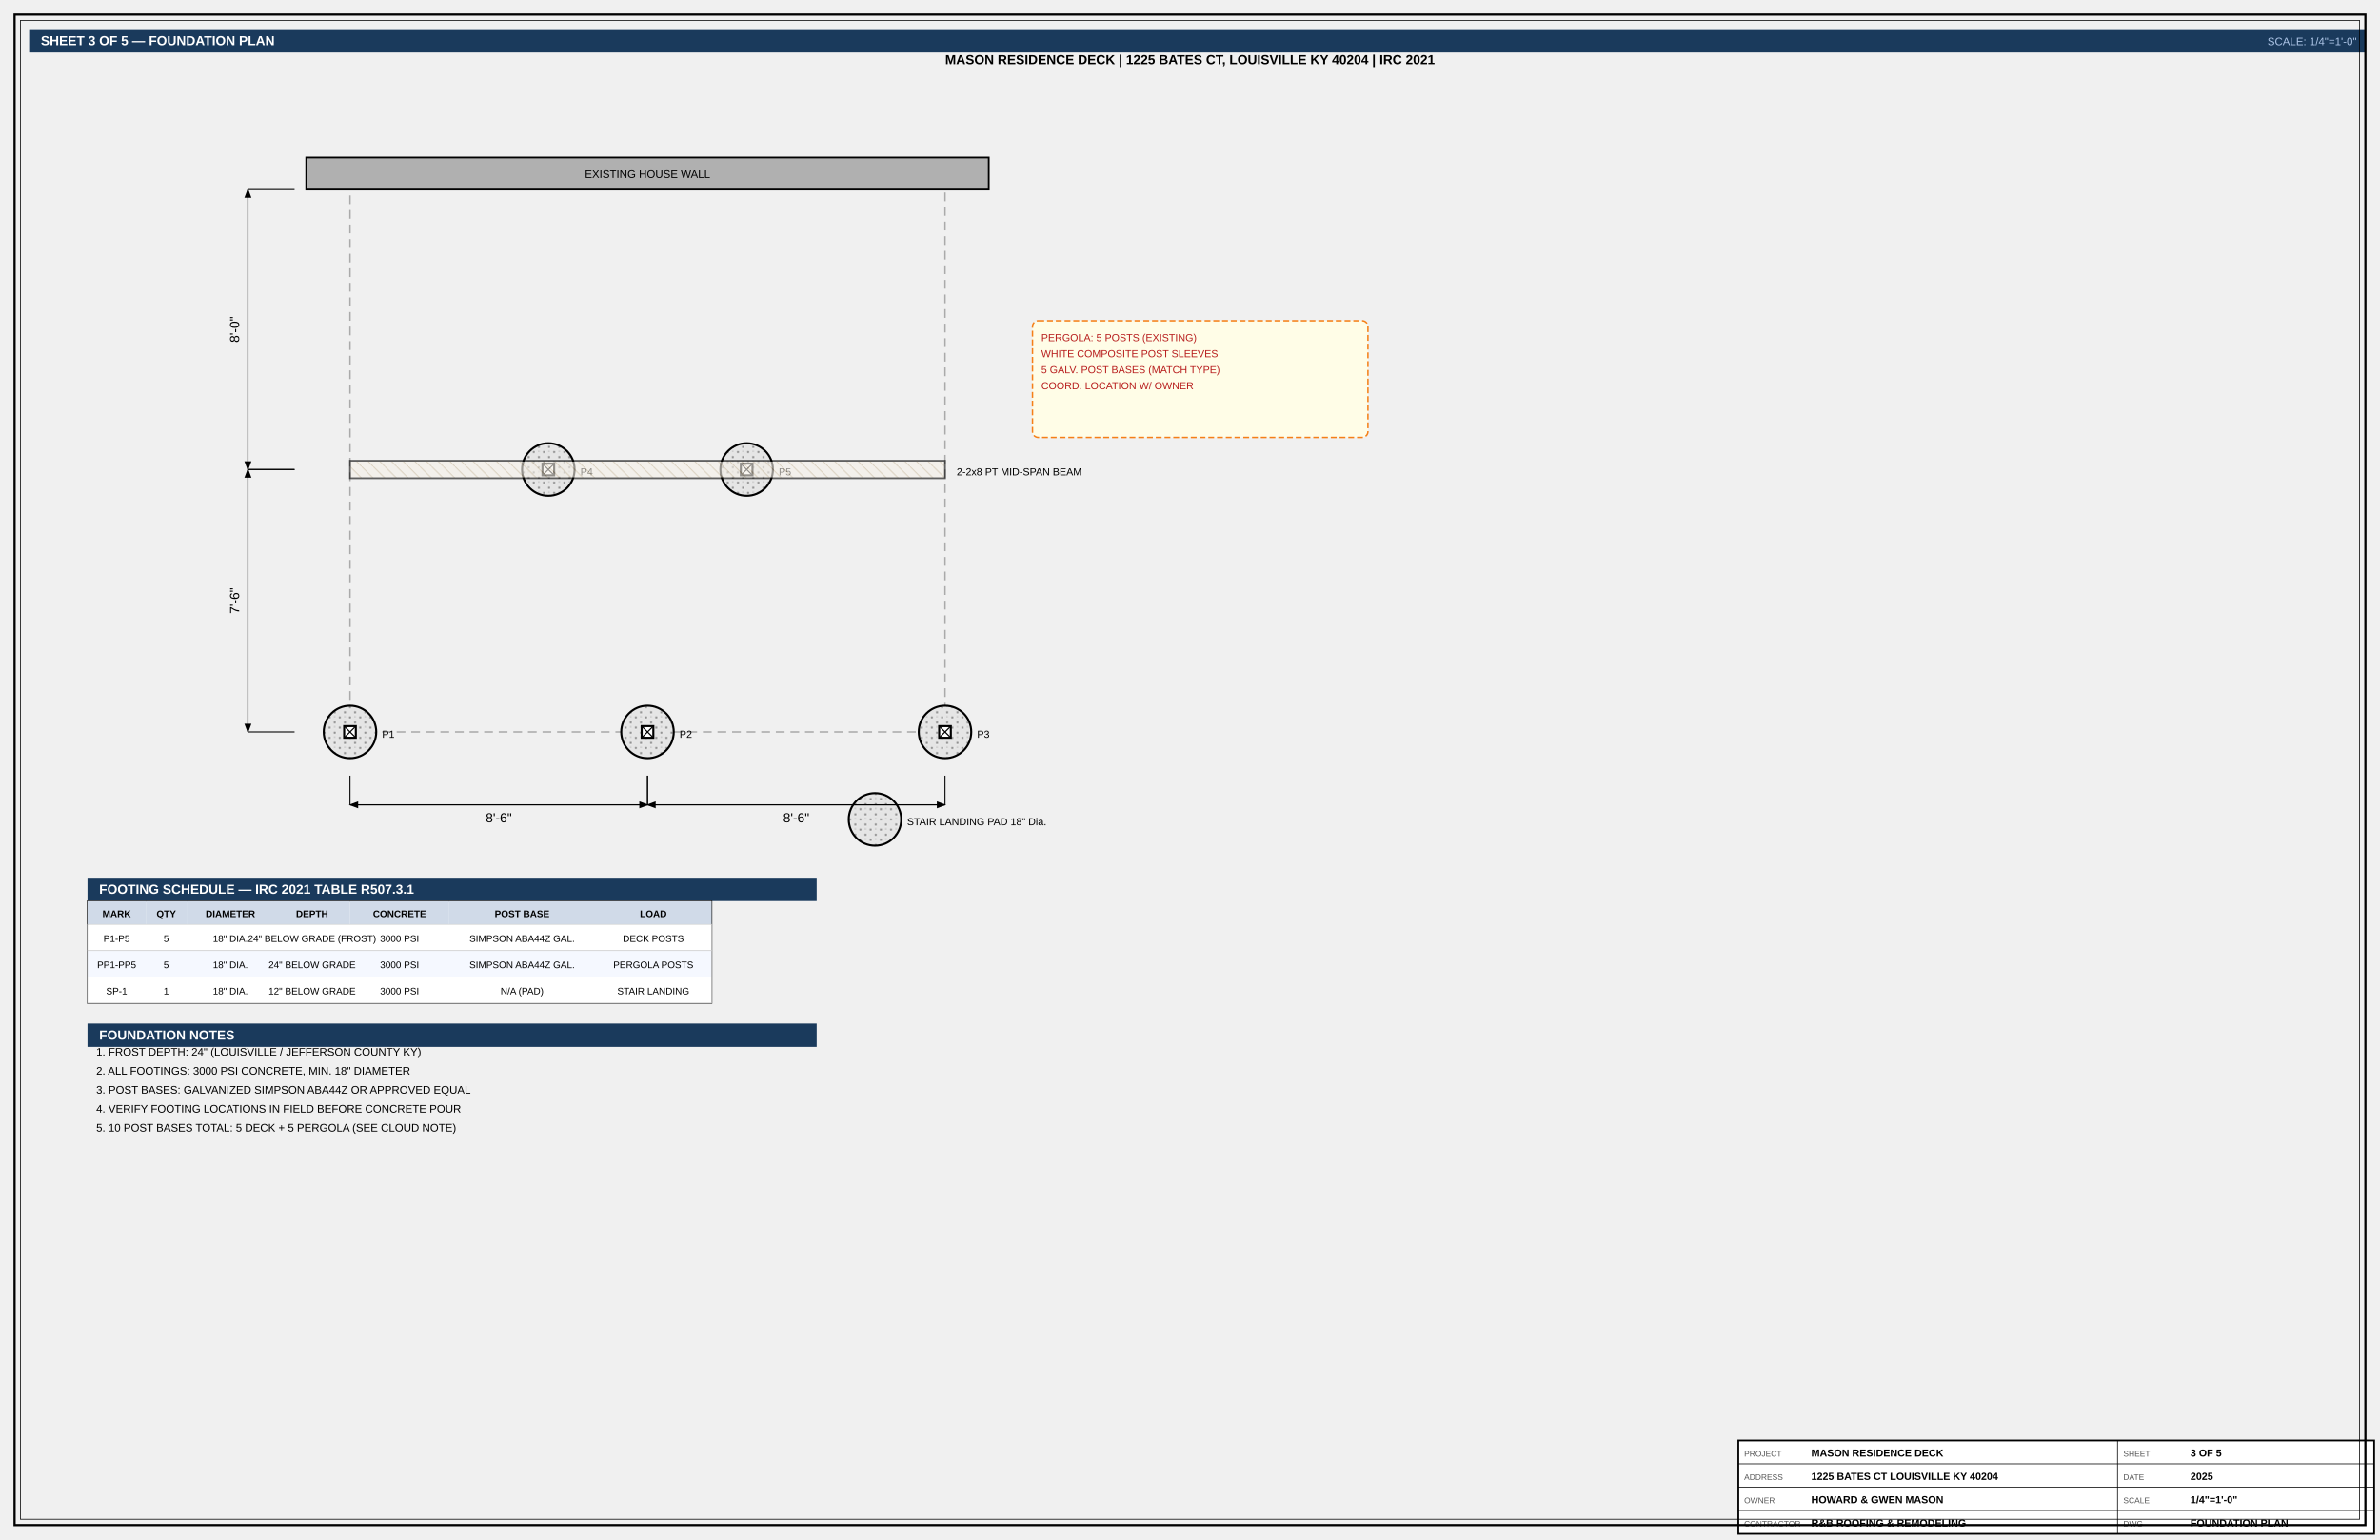
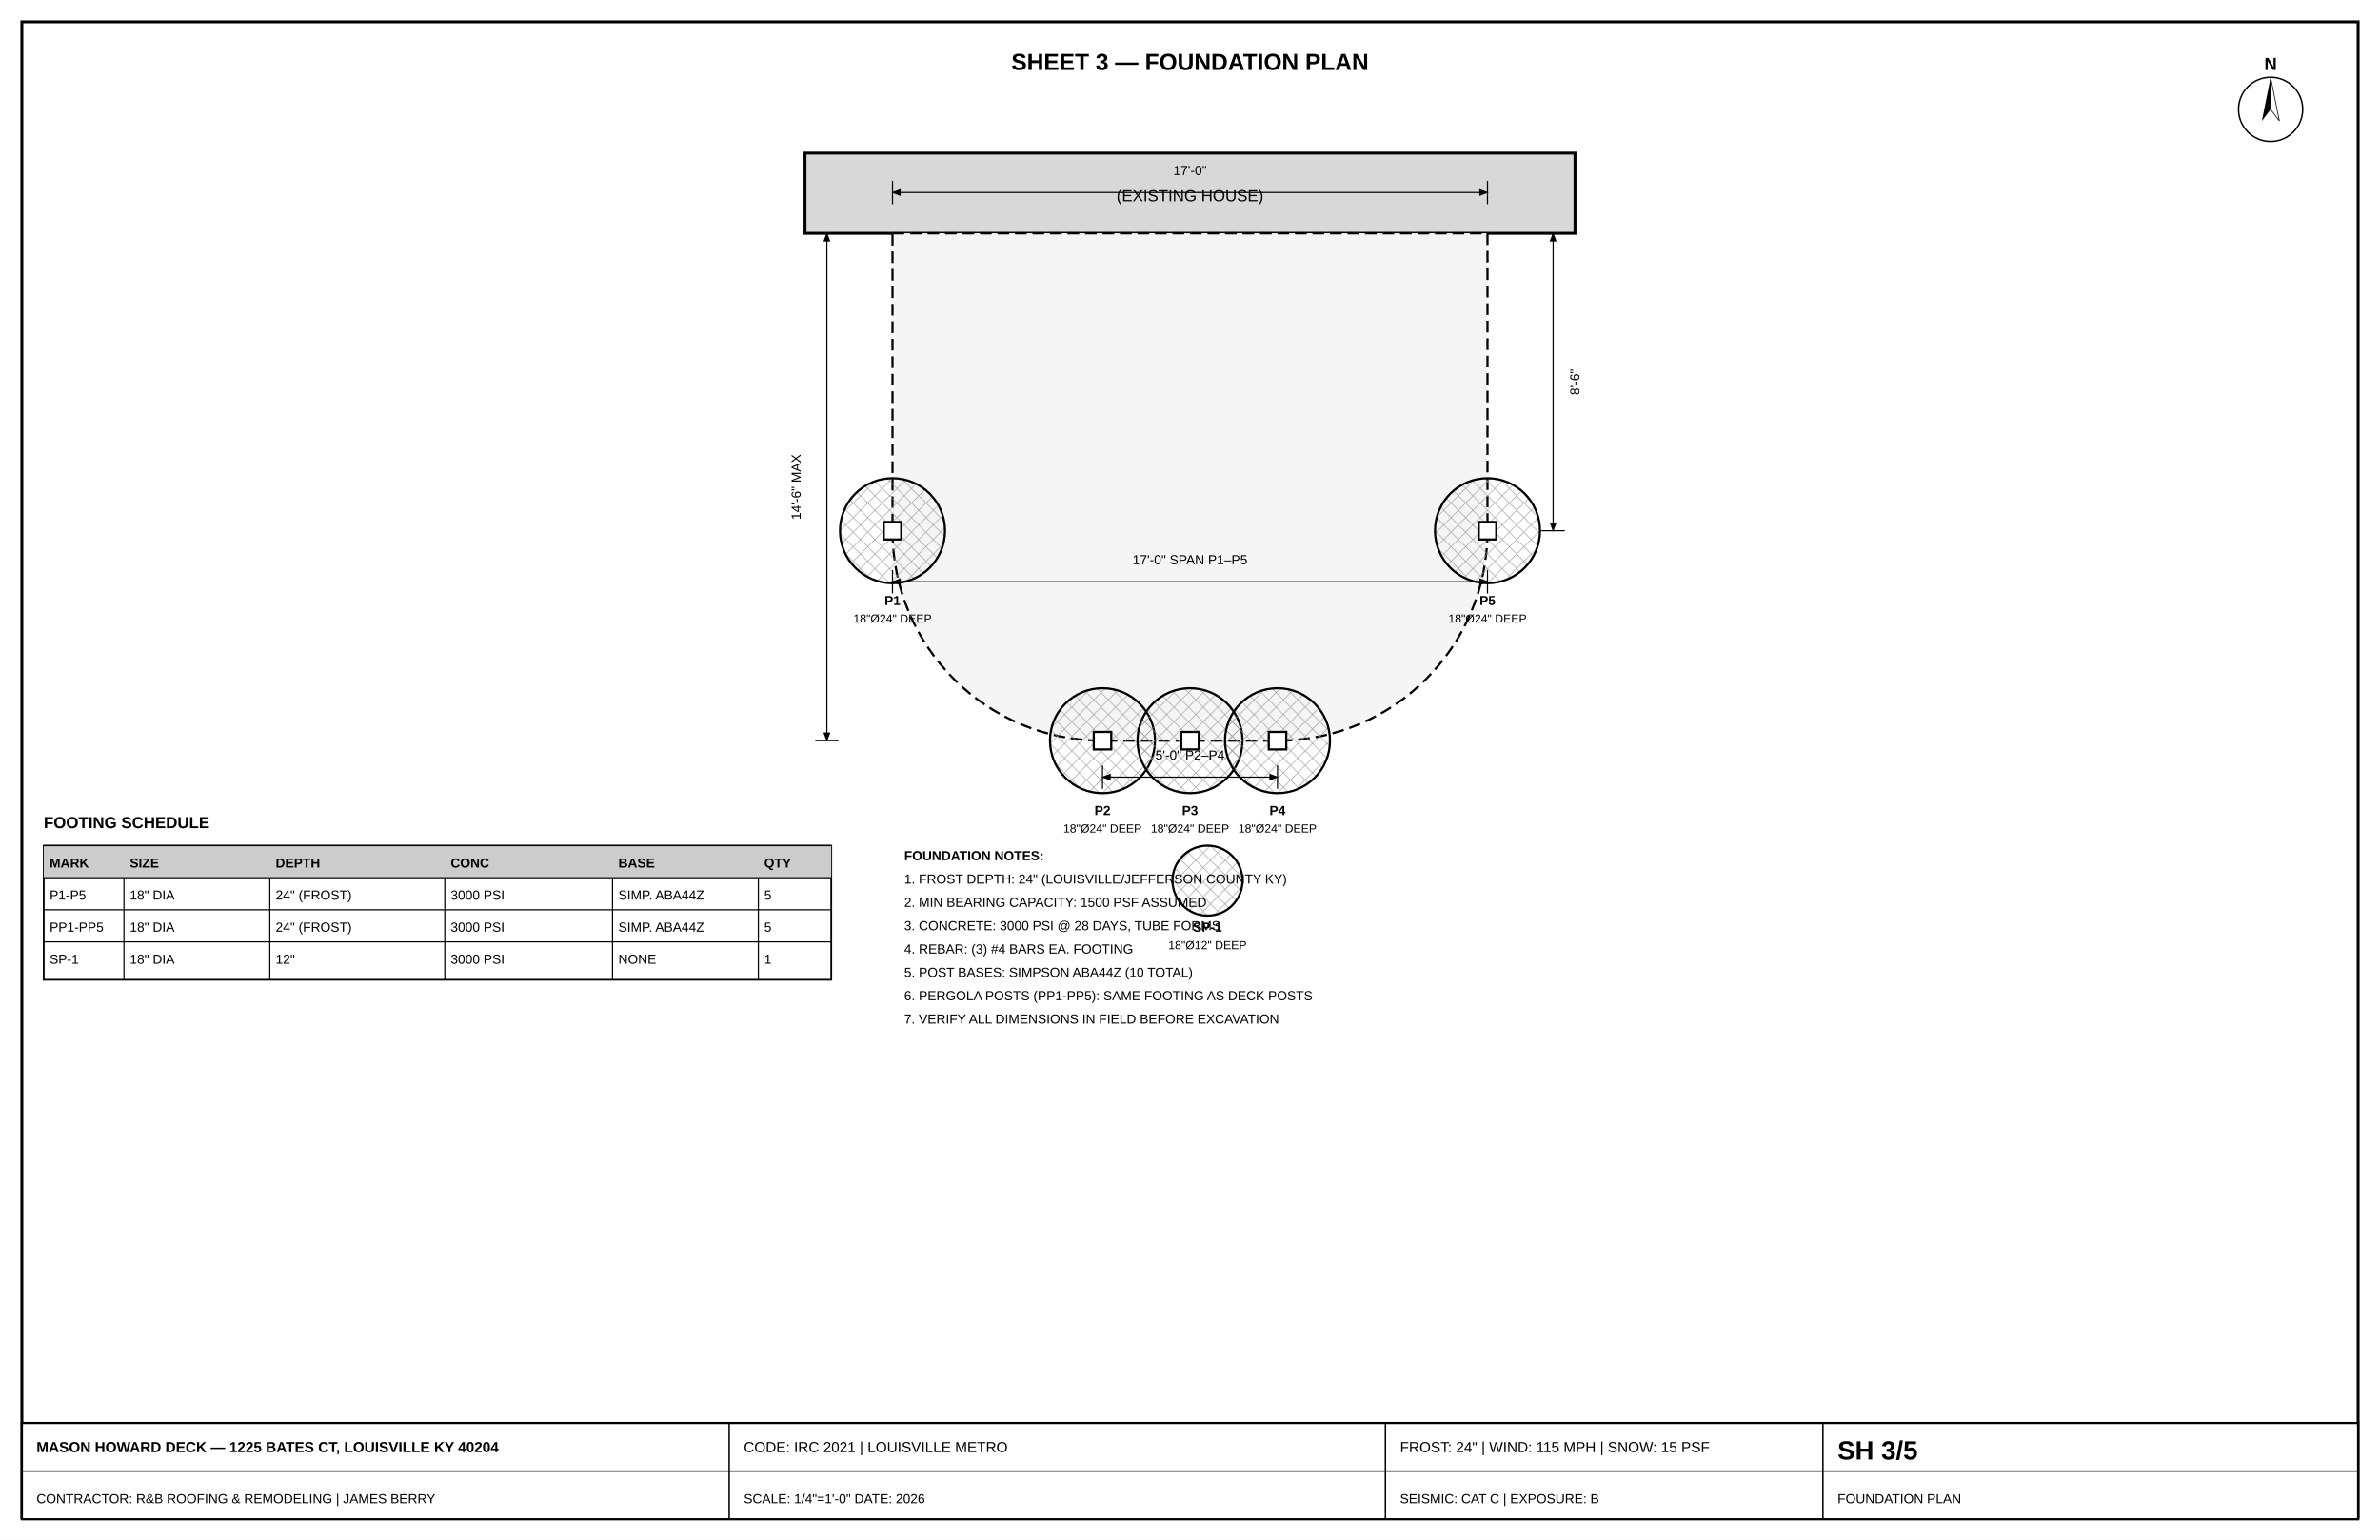
- <svg xmlns="http://www.w3.org/2000/svg" viewBox="0 0 1632 1056" width="1632" height="1056" style="background:white;border:1px solid #ccc;display:block;margin:20px auto">
+ <svg xmlns="http://www.w3.org/2000/svg" viewBox="0 0 1632 1056" width="1632" height="1056">
  <defs>
+     <pattern id="hwood" width="8" height="8" patternUnits="userSpaceOnUse" patternTransform="rotate(0)">
+       <line x1="0" y1="4" x2="8" y2="4" stroke="#c8a87a" stroke-width="0.6" />
+     </pattern>
+     <pattern id="hconc" width="10" height="10" patternUnits="userSpaceOnUse">
+       <line x1="0" y1="0" x2="10" y2="10" stroke="#999" stroke-width="0.4" />
+       <line x1="10" y1="0" x2="0" y2="10" stroke="#999" stroke-width="0.4" />
+     </pattern>
+     <pattern id="hdeck" width="6" height="6" patternUnits="userSpaceOnUse" patternTransform="rotate(45)">
+       <line x1="0" y1="0" x2="0" y2="6" stroke="#bbb" stroke-width="0.6" />
+     </pattern>
    <marker id="arr" markerWidth="8" markerHeight="6" refX="7" refY="3" orient="auto">
      <path d="M0,0 L8,3 L0,6 Z" fill="black" />
    </marker>
    <marker id="arrl" markerWidth="8" markerHeight="6" refX="1" refY="3" orient="auto">
      <path d="M8,0 L0,3 L8,6 Z" fill="black" />
    </marker>
-     <pattern id="hwood" x="0" y="0" width="8" height="8" patternUnits="userSpaceOnUse">
-       <rect width="8" height="8" fill="#f5f0e8" />
-       <line x1="0" y1="0" x2="8" y2="8" stroke="#c8b89a" stroke-width="0.6" />
-     </pattern>
-     <pattern id="hconc" x="0" y="0" width="7" height="7" patternUnits="userSpaceOnUse">
-       <rect width="7" height="7" fill="#e5e5e5" />
-       <circle cx="2" cy="2" r="0.8" fill="#999" />
-       <circle cx="5.5" cy="5.5" r="0.8" fill="#999" />
-       <circle cx="5.5" cy="1.5" r="0.5" fill="#bbb" />
-     </pattern>
-     <pattern id="hearth" x="0" y="0" width="10" height="6" patternUnits="userSpaceOnUse">
-       <rect width="10" height="6" fill="#c8b88a" />
-       <line x1="0" y1="5" x2="10" y2="5" stroke="#9a8060" stroke-width="0.7" />
-     </pattern>
  </defs>
-   <rect x="20" y="20" width="1602" height="16" fill="#1a3a5c" />
-   <text x="28" y="31" font-family="Arial" font-size="9" font-weight="bold" fill="white">SHEET 3 OF 5 — FOUNDATION PLAN</text>
-   <text x="1616" y="31" font-family="Arial" font-size="7.5" fill="#aec6e8" text-anchor="end">SCALE: 1/4"=1'-0"</text>
-   <text x="816" y="44" font-family="Arial" font-size="9" font-weight="bold" text-anchor="middle" fill="black">MASON RESIDENCE DECK  |  1225 BATES CT, LOUISVILLE KY 40204  |  IRC 2021</text>
-   <rect x="240" y="130" width="408" height="372" fill="none" stroke="#aaa" stroke-width="1" stroke-dasharray="6,4" />
-   <rect x="210" y="108" width="468" height="22" fill="#b0b0b0" stroke="black" stroke-width="1.2" />
-   <text x="444" y="122" font-family="Arial" font-size="7.5" text-anchor="middle" fill="black">EXISTING HOUSE WALL</text>
-   <circle cx="240" cy="502" r="18" fill="url(#hconc)" stroke="black" stroke-width="1.4" />
-   <rect x="236" y="498" width="8" height="8" fill="white" stroke="black" stroke-width="1.4" />
-   <line x1="236" y1="498" x2="244" y2="506" stroke="black" stroke-width="0.8" />
-   <line x1="244" y1="498" x2="236" y2="506" stroke="black" stroke-width="0.8" />
-   <text x="262" y="506" font-family="Arial" font-size="7" fill="black">P1</text>
-   <circle cx="444" cy="502" r="18" fill="url(#hconc)" stroke="black" stroke-width="1.4" />
-   <rect x="440" y="498" width="8" height="8" fill="white" stroke="black" stroke-width="1.4" />
-   <line x1="440" y1="498" x2="448" y2="506" stroke="black" stroke-width="0.8" />
-   <line x1="448" y1="498" x2="440" y2="506" stroke="black" stroke-width="0.8" />
-   <text x="466" y="506" font-family="Arial" font-size="7" fill="black">P2</text>
-   <circle cx="648" cy="502" r="18" fill="url(#hconc)" stroke="black" stroke-width="1.4" />
-   <rect x="644" y="498" width="8" height="8" fill="white" stroke="black" stroke-width="1.4" />
-   <line x1="644" y1="498" x2="652" y2="506" stroke="black" stroke-width="0.8" />
-   <line x1="652" y1="498" x2="644" y2="506" stroke="black" stroke-width="0.8" />
-   <text x="670" y="506" font-family="Arial" font-size="7" fill="black">P3</text>
-   <circle cx="376" cy="322" r="18" fill="url(#hconc)" stroke="black" stroke-width="1.4" />
-   <rect x="372" y="318" width="8" height="8" fill="white" stroke="black" stroke-width="1.4" />
-   <line x1="372" y1="318" x2="380" y2="326" stroke="black" stroke-width="0.8" />
-   <line x1="380" y1="318" x2="372" y2="326" stroke="black" stroke-width="0.8" />
-   <text x="398" y="326" font-family="Arial" font-size="7" fill="black">P4</text>
-   <circle cx="512" cy="322" r="18" fill="url(#hconc)" stroke="black" stroke-width="1.4" />
-   <rect x="508" y="318" width="8" height="8" fill="white" stroke="black" stroke-width="1.4" />
-   <line x1="508" y1="318" x2="516" y2="326" stroke="black" stroke-width="0.8" />
-   <line x1="516" y1="318" x2="508" y2="326" stroke="black" stroke-width="0.8" />
-   <text x="534" y="326" font-family="Arial" font-size="7" fill="black">P5</text>
-   <rect x="240" y="316" width="408" height="12" fill="url(#hwood)" stroke="black" stroke-width="1.2" opacity="0.6" />
-   <text x="656" y="326" font-family="Arial" font-size="7" text-anchor="start" fill="black">2-2x8 PT MID-SPAN BEAM</text>
-   <rect x="708" y="220" width="230" height="80" fill="#fffde7" stroke="#f57f17" stroke-width="1" stroke-dasharray="4,2" rx="4" />
-   <text x="714" y="234" font-family="Arial" font-size="7" fill="#b71c1c">PERGOLA: 5 POSTS (EXISTING)</text>
-   <text x="714" y="245" font-family="Arial" font-size="7" fill="#b71c1c">WHITE COMPOSITE POST SLEEVES</text>
-   <text x="714" y="256" font-family="Arial" font-size="7" fill="#b71c1c">5 GALV. POST BASES (MATCH TYPE)</text>
-   <text x="714" y="267" font-family="Arial" font-size="7" fill="#b71c1c">COORD. LOCATION W/ OWNER</text>
-   <circle cx="600" cy="562" r="18" fill="url(#hconc)" stroke="black" stroke-width="1.4" />
-   <text x="622" y="566" font-family="Arial" font-size="7" text-anchor="start" fill="black">STAIR LANDING PAD 18" Dia.</text>
-   <line x1="240" y1="532" x2="240" y2="552" stroke="black" stroke-width="0.7" />
-   <line x1="444" y1="532" x2="444" y2="552" stroke="black" stroke-width="0.7" />
-   <line x1="240" y1="552" x2="444" y2="552" stroke="black" stroke-width="0.8" marker-start="url(#arrl)" marker-end="url(#arr)" />
-   <text x="342" y="564" font-family="Arial" font-size="9" text-anchor="middle" fill="black">8'-6"</text>
-   <line x1="444" y1="532" x2="444" y2="552" stroke="black" stroke-width="0.7" />
-   <line x1="648" y1="532" x2="648" y2="552" stroke="black" stroke-width="0.7" />
-   <line x1="444" y1="552" x2="648" y2="552" stroke="black" stroke-width="0.8" marker-start="url(#arrl)" marker-end="url(#arr)" />
-   <text x="546" y="564" font-family="Arial" font-size="9" text-anchor="middle" fill="black">8'-6"</text>
-   <line x1="202" y1="130" x2="170" y2="130" stroke="black" stroke-width="0.7" />
-   <line x1="202" y1="322" x2="170" y2="322" stroke="black" stroke-width="0.7" />
-   <line x1="170" y1="130" x2="170" y2="322" stroke="black" stroke-width="0.8" marker-start="url(#arrl)" marker-end="url(#arr)" />
-   <text x="164" y="226" font-family="Arial" font-size="9" text-anchor="middle" fill="black" transform="rotate(-90 164 226)">8'-0"</text>
-   <line x1="202" y1="322" x2="170" y2="322" stroke="black" stroke-width="0.7" />
-   <line x1="202" y1="502" x2="170" y2="502" stroke="black" stroke-width="0.7" />
-   <line x1="170" y1="322" x2="170" y2="502" stroke="black" stroke-width="0.8" marker-start="url(#arrl)" marker-end="url(#arr)" />
-   <text x="164" y="412" font-family="Arial" font-size="9" text-anchor="middle" fill="black" transform="rotate(-90 164 412)">7'-6"</text>
-   <rect x="60" y="602" width="500" height="16" fill="#1a3a5c" />
-   <text x="68" y="613" font-family="Arial" font-size="9" font-weight="bold" fill="white">FOOTING SCHEDULE — IRC 2021 TABLE R507.3.1</text>
-   <rect x="60" y="618" width="428" height="70" fill="white" stroke="black" stroke-width="0.8" />
-   <rect x="60" y="618" width="40" height="16" fill="#d0dae8" />
-   <text x="80" y="629" font-family="Arial" font-size="6.5" font-weight="bold" text-anchor="middle" fill="black">MARK</text>
-   <rect x="100" y="618" width="28" height="16" fill="#d0dae8" />
-   <text x="114" y="629" font-family="Arial" font-size="6.5" font-weight="bold" text-anchor="middle" fill="black">QTY</text>
-   <rect x="128" y="618" width="60" height="16" fill="#d0dae8" />
-   <text x="158" y="629" font-family="Arial" font-size="6.5" font-weight="bold" text-anchor="middle" fill="black">DIAMETER</text>
-   <rect x="188" y="618" width="52" height="16" fill="#d0dae8" />
-   <text x="214" y="629" font-family="Arial" font-size="6.5" font-weight="bold" text-anchor="middle" fill="black">DEPTH</text>
-   <rect x="240" y="618" width="68" height="16" fill="#d0dae8" />
-   <text x="274" y="629" font-family="Arial" font-size="6.5" font-weight="bold" text-anchor="middle" fill="black">CONCRETE</text>
-   <rect x="308" y="618" width="100" height="16" fill="#d0dae8" />
-   <text x="358" y="629" font-family="Arial" font-size="6.5" font-weight="bold" text-anchor="middle" fill="black">POST BASE</text>
-   <rect x="408" y="618" width="80" height="16" fill="#d0dae8" />
-   <text x="448" y="629" font-family="Arial" font-size="6.5" font-weight="bold" text-anchor="middle" fill="black">LOAD</text>
-   <rect x="60" y="634" width="428" height="18" fill="white" stroke="#ccc" stroke-width="0.4" />
-   <text x="80" y="646" font-family="Arial" font-size="6.5" text-anchor="middle" fill="black">P1-P5</text>
-   <text x="114" y="646" font-family="Arial" font-size="6.5" text-anchor="middle" fill="black">5</text>
-   <text x="158" y="646" font-family="Arial" font-size="6.5" text-anchor="middle" fill="black">18" DIA.</text>
-   <text x="214" y="646" font-family="Arial" font-size="6.5" text-anchor="middle" fill="black">24" BELOW GRADE (FROST)</text>
-   <text x="274" y="646" font-family="Arial" font-size="6.5" text-anchor="middle" fill="black">3000 PSI</text>
-   <text x="358" y="646" font-family="Arial" font-size="6.5" text-anchor="middle" fill="black">SIMPSON ABA44Z GAL.</text>
-   <text x="448" y="646" font-family="Arial" font-size="6.5" text-anchor="middle" fill="black">DECK POSTS</text>
-   <rect x="60" y="652" width="428" height="18" fill="#f5f8ff" stroke="#ccc" stroke-width="0.4" />
-   <text x="80" y="664" font-family="Arial" font-size="6.5" text-anchor="middle" fill="black">PP1-PP5</text>
-   <text x="114" y="664" font-family="Arial" font-size="6.5" text-anchor="middle" fill="black">5</text>
-   <text x="158" y="664" font-family="Arial" font-size="6.5" text-anchor="middle" fill="black">18" DIA.</text>
-   <text x="214" y="664" font-family="Arial" font-size="6.5" text-anchor="middle" fill="black">24" BELOW GRADE</text>
-   <text x="274" y="664" font-family="Arial" font-size="6.5" text-anchor="middle" fill="black">3000 PSI</text>
-   <text x="358" y="664" font-family="Arial" font-size="6.5" text-anchor="middle" fill="black">SIMPSON ABA44Z GAL.</text>
-   <text x="448" y="664" font-family="Arial" font-size="6.5" text-anchor="middle" fill="black">PERGOLA POSTS</text>
-   <rect x="60" y="670" width="428" height="18" fill="white" stroke="#ccc" stroke-width="0.4" />
-   <text x="80" y="682" font-family="Arial" font-size="6.5" text-anchor="middle" fill="black">SP-1</text>
-   <text x="114" y="682" font-family="Arial" font-size="6.5" text-anchor="middle" fill="black">1</text>
-   <text x="158" y="682" font-family="Arial" font-size="6.5" text-anchor="middle" fill="black">18" DIA.</text>
-   <text x="214" y="682" font-family="Arial" font-size="6.5" text-anchor="middle" fill="black">12" BELOW GRADE</text>
-   <text x="274" y="682" font-family="Arial" font-size="6.5" text-anchor="middle" fill="black">3000 PSI</text>
-   <text x="358" y="682" font-family="Arial" font-size="6.5" text-anchor="middle" fill="black">N/A (PAD)</text>
-   <text x="448" y="682" font-family="Arial" font-size="6.5" text-anchor="middle" fill="black">STAIR LANDING</text>
-   <rect x="60" y="702" width="500" height="16" fill="#1a3a5c" />
-   <text x="68" y="713" font-family="Arial" font-size="9" font-weight="bold" fill="white">FOUNDATION NOTES</text>
-   <text x="66" y="724" font-family="Arial" font-size="7.5" text-anchor="start" fill="black">1. FROST DEPTH: 24" (LOUISVILLE / JEFFERSON COUNTY KY)</text>
-   <text x="66" y="737" font-family="Arial" font-size="7.5" text-anchor="start" fill="black">2. ALL FOOTINGS: 3000 PSI CONCRETE, MIN. 18" DIAMETER</text>
-   <text x="66" y="750" font-family="Arial" font-size="7.5" text-anchor="start" fill="black">3. POST BASES: GALVANIZED SIMPSON ABA44Z OR APPROVED EQUAL</text>
-   <text x="66" y="763" font-family="Arial" font-size="7.5" text-anchor="start" fill="black">4. VERIFY FOOTING LOCATIONS IN FIELD BEFORE CONCRETE POUR</text>
-   <text x="66" y="776" font-family="Arial" font-size="7.5" text-anchor="start" fill="black">5. 10 POST BASES TOTAL: 5 DECK + 5 PERGOLA (SEE CLOUD NOTE)</text>
-   <rect x="1192" y="988" width="436" height="64" fill="white" stroke="black" stroke-width="1.2" />
-   <line x1="1192" y1="1004" x2="1628" y2="1004" stroke="black" stroke-width="0.5" />
-   <line x1="1192" y1="1020" x2="1628" y2="1020" stroke="black" stroke-width="0.5" />
-   <line x1="1192" y1="1036" x2="1628" y2="1036" stroke="black" stroke-width="0.5" />
-   <line x1="1452" y1="988" x2="1452" y2="1052" stroke="black" stroke-width="0.5" />
-   <text x="1196" y="999" font-family="Arial" font-size="5.5" fill="#555">PROJECT</text>
-   <text x="1242" y="999" font-family="Arial" font-size="7" font-weight="bold" fill="black">MASON RESIDENCE DECK</text>
-   <text x="1456" y="999" font-family="Arial" font-size="5.5" fill="#555">SHEET</text>
-   <text x="1502" y="999" font-family="Arial" font-size="7" font-weight="bold" fill="black">3 OF 5</text>
-   <text x="1196" y="1015" font-family="Arial" font-size="5.5" fill="#555">ADDRESS</text>
-   <text x="1242" y="1015" font-family="Arial" font-size="7" font-weight="bold" fill="black">1225 BATES CT  LOUISVILLE KY 40204</text>
-   <text x="1456" y="1015" font-family="Arial" font-size="5.5" fill="#555">DATE</text>
-   <text x="1502" y="1015" font-family="Arial" font-size="7" font-weight="bold" fill="black">2025</text>
-   <text x="1196" y="1031" font-family="Arial" font-size="5.5" fill="#555">OWNER</text>
-   <text x="1242" y="1031" font-family="Arial" font-size="7" font-weight="bold" fill="black">HOWARD &amp; GWEN MASON</text>
-   <text x="1456" y="1031" font-family="Arial" font-size="5.5" fill="#555">SCALE</text>
-   <text x="1502" y="1031" font-family="Arial" font-size="7" font-weight="bold" fill="black">1/4"=1'-0"</text>
-   <text x="1196" y="1047" font-family="Arial" font-size="5.5" fill="#555">CONTRACTOR</text>
-   <text x="1242" y="1047" font-family="Arial" font-size="7" font-weight="bold" fill="black">R&amp;B ROOFING &amp; REMODELING</text>
-   <text x="1456" y="1047" font-family="Arial" font-size="5.5" fill="#555">DWG</text>
-   <text x="1502" y="1047" font-family="Arial" font-size="7" font-weight="bold" fill="black">FOUNDATION PLAN</text>
-   <rect x="10" y="10" width="1612" height="1036" fill="none" stroke="black" stroke-width="1.5" />
-   <rect x="14" y="14" width="1604" height="1028" fill="none" stroke="black" stroke-width="0.5" />
+   <rect width="1632" height="1056" fill="white" />
+   <rect x="15" y="15" width="1602" height="1026" fill="none" stroke="black" stroke-width="2" />
+   <text x="816" y="48" font-size="16" font-family="Arial" font-weight="bold" text-anchor="middle">SHEET 3 — FOUNDATION PLAN</text>
+   <rect x="552" y="105" width="528" height="55" fill="#d8d8d8" stroke="black" stroke-width="2" />
+   <text x="816" y="138" font-size="11" font-family="Arial" text-anchor="middle">(EXISTING HOUSE)</text>
+   <path d="M612,160 L1020,160 L1020,364 A144,144 0 0 1 876,508 L756,508 A144,144 0 0 1 612,364 Z" fill="#f5f5f5" stroke="black" stroke-width="1.5" stroke-dasharray="8,4" />
+   <circle cx="612" cy="364" r="36" fill="url(#hconc)" stroke="black" stroke-width="1.5" />
+   <rect x="606" y="358" width="12" height="12" fill="white" stroke="black" stroke-width="1.5" />
+   <text x="612" y="415" font-size="9" font-family="Arial" text-anchor="middle" font-weight="bold">P1</text>
+   <text x="612" y="427" font-size="8" font-family="Arial" text-anchor="middle">18"Ø24" DEEP</text>
+   <circle cx="756" cy="508" r="36" fill="url(#hconc)" stroke="black" stroke-width="1.5" />
+   <rect x="750" y="502" width="12" height="12" fill="white" stroke="black" stroke-width="1.5" />
+   <text x="756" y="559" font-size="9" font-family="Arial" text-anchor="middle" font-weight="bold">P2</text>
+   <text x="756" y="571" font-size="8" font-family="Arial" text-anchor="middle">18"Ø24" DEEP</text>
+   <circle cx="816" cy="508" r="36" fill="url(#hconc)" stroke="black" stroke-width="1.5" />
+   <rect x="810" y="502" width="12" height="12" fill="white" stroke="black" stroke-width="1.5" />
+   <text x="816" y="559" font-size="9" font-family="Arial" text-anchor="middle" font-weight="bold">P3</text>
+   <text x="816" y="571" font-size="8" font-family="Arial" text-anchor="middle">18"Ø24" DEEP</text>
+   <circle cx="876" cy="508" r="36" fill="url(#hconc)" stroke="black" stroke-width="1.5" />
+   <rect x="870" y="502" width="12" height="12" fill="white" stroke="black" stroke-width="1.5" />
+   <text x="876" y="559" font-size="9" font-family="Arial" text-anchor="middle" font-weight="bold">P4</text>
+   <text x="876" y="571" font-size="8" font-family="Arial" text-anchor="middle">18"Ø24" DEEP</text>
+   <circle cx="1020" cy="364" r="36" fill="url(#hconc)" stroke="black" stroke-width="1.5" />
+   <rect x="1014" y="358" width="12" height="12" fill="white" stroke="black" stroke-width="1.5" />
+   <text x="1020" y="415" font-size="9" font-family="Arial" text-anchor="middle" font-weight="bold">P5</text>
+   <text x="1020" y="427" font-size="8" font-family="Arial" text-anchor="middle">18"Ø24" DEEP</text>
+   <circle cx="828" cy="604" r="24" fill="url(#hconc)" stroke="black" stroke-width="1.5" />
+   <text x="828" y="639" font-size="9" font-family="Arial" text-anchor="middle" font-weight="bold">SP-1</text>
+   <text x="828" y="651" font-size="8" font-family="Arial" text-anchor="middle">18"Ø12" DEEP</text>
+   <circle cx="1557" cy="75" r="22" fill="none" stroke="black" stroke-width="1" />
+   <polygon points="1557,53 1551,83 1557,75" fill="black" />
+   <polygon points="1557,53 1563,83 1557,75" fill="white" stroke="black" stroke-width="0.5" />
+   <text x="1557" y="48" font-size="12" font-family="Arial" text-anchor="middle" font-weight="bold">N</text>
+   <line x1="612" y1="132" x2="1020" y2="132" stroke="black" stroke-width="0.8" marker-start="url(#arrl)" marker-end="url(#arr)" />
+   <line x1="612" y1="124" x2="612" y2="140" stroke="black" stroke-width="0.8" />
+   <line x1="1020" y1="124" x2="1020" y2="140" stroke="black" stroke-width="0.8" />
+   <text x="816" y="120" font-size="9" font-family="Arial" text-anchor="middle" fill="black">17'-0"</text>
+   <line x1="1065" y1="160" x2="1065" y2="364" stroke="black" stroke-width="0.8" marker-start="url(#arrl)" marker-end="url(#arr)" />
+   <line x1="1057" y1="160" x2="1073" y2="160" stroke="black" stroke-width="0.8" />
+   <line x1="1057" y1="364" x2="1073" y2="364" stroke="black" stroke-width="0.8" />
+   <text x="1083" y="262" font-size="9" font-family="Arial" text-anchor="middle" transform="rotate(-90 1083 262)" fill="black">8'-6"</text>
+   <line x1="567" y1="160" x2="567" y2="508" stroke="black" stroke-width="0.8" marker-start="url(#arrl)" marker-end="url(#arr)" />
+   <line x1="559" y1="160" x2="575" y2="160" stroke="black" stroke-width="0.8" />
+   <line x1="559" y1="508" x2="575" y2="508" stroke="black" stroke-width="0.8" />
+   <text x="549" y="334" font-size="9" font-family="Arial" text-anchor="middle" transform="rotate(-90 549 334)" fill="black">14'-6" MAX</text>
+   <line x1="612" y1="399" x2="1020" y2="399" stroke="black" stroke-width="0.8" marker-start="url(#arrl)" marker-end="url(#arr)" />
+   <line x1="612" y1="391" x2="612" y2="407" stroke="black" stroke-width="0.8" />
+   <line x1="1020" y1="391" x2="1020" y2="407" stroke="black" stroke-width="0.8" />
+   <text x="816" y="387" font-size="9" font-family="Arial" text-anchor="middle" fill="black">17'-0" SPAN P1–P5</text>
+   <line x1="756" y1="533" x2="876" y2="533" stroke="black" stroke-width="0.8" marker-start="url(#arrl)" marker-end="url(#arr)" />
+   <line x1="756" y1="525" x2="756" y2="541" stroke="black" stroke-width="0.8" />
+   <line x1="876" y1="525" x2="876" y2="541" stroke="black" stroke-width="0.8" />
+   <text x="816" y="521" font-size="9" font-family="Arial" text-anchor="middle" fill="black">5'-0" P2–P4</text>
+   <text x="30" y="568" font-size="11" font-family="Arial" font-weight="bold">FOOTING SCHEDULE</text>
+   <rect x="30" y="580" width="540" height="92" fill="white" stroke="black" stroke-width="1.2" />
+   <line x1="85" y1="580" x2="85" y2="672" stroke="black" stroke-width="0.8" />
+   <line x1="185" y1="580" x2="185" y2="672" stroke="black" stroke-width="0.8" />
+   <line x1="305" y1="580" x2="305" y2="672" stroke="black" stroke-width="0.8" />
+   <line x1="420" y1="580" x2="420" y2="672" stroke="black" stroke-width="0.8" />
+   <line x1="520" y1="580" x2="520" y2="672" stroke="black" stroke-width="0.8" />
+   <rect x="30" y="580" width="540" height="22" fill="#ccc" stroke="none" />
+   <line x1="30" y1="580" x2="570" y2="580" stroke="black" stroke-width="0.8" />
+   <text x="34" y="595" font-size="9" font-family="Arial" font-weight="bold">MARK</text>
+   <text x="89" y="595" font-size="9" font-family="Arial" font-weight="bold">SIZE</text>
+   <text x="189" y="595" font-size="9" font-family="Arial" font-weight="bold">DEPTH</text>
+   <text x="309" y="595" font-size="9" font-family="Arial" font-weight="bold">CONC</text>
+   <text x="424" y="595" font-size="9" font-family="Arial" font-weight="bold">BASE</text>
+   <text x="524" y="595" font-size="9" font-family="Arial" font-weight="bold">QTY</text>
+   <line x1="30" y1="602" x2="570" y2="602" stroke="black" stroke-width="0.8" />
+   <text x="34" y="617" font-size="9" font-family="Arial" font-weight="normal">P1-P5</text>
+   <text x="89" y="617" font-size="9" font-family="Arial" font-weight="normal">18" DIA</text>
+   <text x="189" y="617" font-size="9" font-family="Arial" font-weight="normal">24" (FROST)</text>
+   <text x="309" y="617" font-size="9" font-family="Arial" font-weight="normal">3000 PSI</text>
+   <text x="424" y="617" font-size="9" font-family="Arial" font-weight="normal">SIMP. ABA44Z</text>
+   <text x="524" y="617" font-size="9" font-family="Arial" font-weight="normal">5</text>
+   <line x1="30" y1="624" x2="570" y2="624" stroke="black" stroke-width="0.8" />
+   <text x="34" y="639" font-size="9" font-family="Arial" font-weight="normal">PP1-PP5</text>
+   <text x="89" y="639" font-size="9" font-family="Arial" font-weight="normal">18" DIA</text>
+   <text x="189" y="639" font-size="9" font-family="Arial" font-weight="normal">24" (FROST)</text>
+   <text x="309" y="639" font-size="9" font-family="Arial" font-weight="normal">3000 PSI</text>
+   <text x="424" y="639" font-size="9" font-family="Arial" font-weight="normal">SIMP. ABA44Z</text>
+   <text x="524" y="639" font-size="9" font-family="Arial" font-weight="normal">5</text>
+   <line x1="30" y1="646" x2="570" y2="646" stroke="black" stroke-width="0.8" />
+   <text x="34" y="661" font-size="9" font-family="Arial" font-weight="normal">SP-1</text>
+   <text x="89" y="661" font-size="9" font-family="Arial" font-weight="normal">18" DIA</text>
+   <text x="189" y="661" font-size="9" font-family="Arial" font-weight="normal">12"</text>
+   <text x="309" y="661" font-size="9" font-family="Arial" font-weight="normal">3000 PSI</text>
+   <text x="424" y="661" font-size="9" font-family="Arial" font-weight="normal">NONE</text>
+   <text x="524" y="661" font-size="9" font-family="Arial" font-weight="normal">1</text>
+   <text x="620" y="590" font-size="9" font-family="Arial" font-weight="bold">FOUNDATION NOTES:</text>
+   <text x="620" y="606" font-size="9" font-family="Arial" font-weight="normal">1. FROST DEPTH: 24" (LOUISVILLE/JEFFERSON COUNTY KY)</text>
+   <text x="620" y="622" font-size="9" font-family="Arial" font-weight="normal">2. MIN BEARING CAPACITY: 1500 PSF ASSUMED</text>
+   <text x="620" y="638" font-size="9" font-family="Arial" font-weight="normal">3. CONCRETE: 3000 PSI @ 28 DAYS, TUBE FORMS</text>
+   <text x="620" y="654" font-size="9" font-family="Arial" font-weight="normal">4. REBAR: (3) #4 BARS EA. FOOTING</text>
+   <text x="620" y="670" font-size="9" font-family="Arial" font-weight="normal">5. POST BASES: SIMPSON ABA44Z (10 TOTAL)</text>
+   <text x="620" y="686" font-size="9" font-family="Arial" font-weight="normal">6. PERGOLA POSTS (PP1-PP5): SAME FOOTING AS DECK POSTS</text>
+   <text x="620" y="702" font-size="9" font-family="Arial" font-weight="normal">7. VERIFY ALL DIMENSIONS IN FIELD BEFORE EXCAVATION</text>
+   <rect x="15" y="976" width="1602" height="66" fill="white" stroke="black" stroke-width="1.5" />
+   <line x1="15" y1="1009" x2="1617" y2="1009" stroke="black" stroke-width="1" />
+   <line x1="500" y1="976" x2="500" y2="1042" stroke="black" stroke-width="1" />
+   <line x1="950" y1="976" x2="950" y2="1042" stroke="black" stroke-width="1" />
+   <line x1="1250" y1="976" x2="1250" y2="1042" stroke="black" stroke-width="1" />
+   <text x="25" y="996" font-size="10" font-family="Arial" font-weight="bold">MASON HOWARD DECK — 1225 BATES CT, LOUISVILLE KY 40204</text>
+   <text x="25" y="1031" font-size="9" font-family="Arial">CONTRACTOR: R&amp;B ROOFING &amp; REMODELING | JAMES BERRY</text>
+   <text x="510" y="996" font-size="10" font-family="Arial">CODE: IRC 2021 | LOUISVILLE METRO</text>
+   <text x="510" y="1031" font-size="9" font-family="Arial">SCALE: 1/4"=1'-0"   DATE: 2026</text>
+   <text x="960" y="996" font-size="10" font-family="Arial">FROST: 24" | WIND: 115 MPH | SNOW: 15 PSF</text>
+   <text x="960" y="1031" font-size="9" font-family="Arial">SEISMIC: CAT C | EXPOSURE: B</text>
+   <text x="1260" y="1001" font-size="18" font-family="Arial" font-weight="bold">SH 3/5</text>
+   <text x="1260" y="1031" font-size="9" font-family="Arial">FOUNDATION PLAN</text>
</svg>
